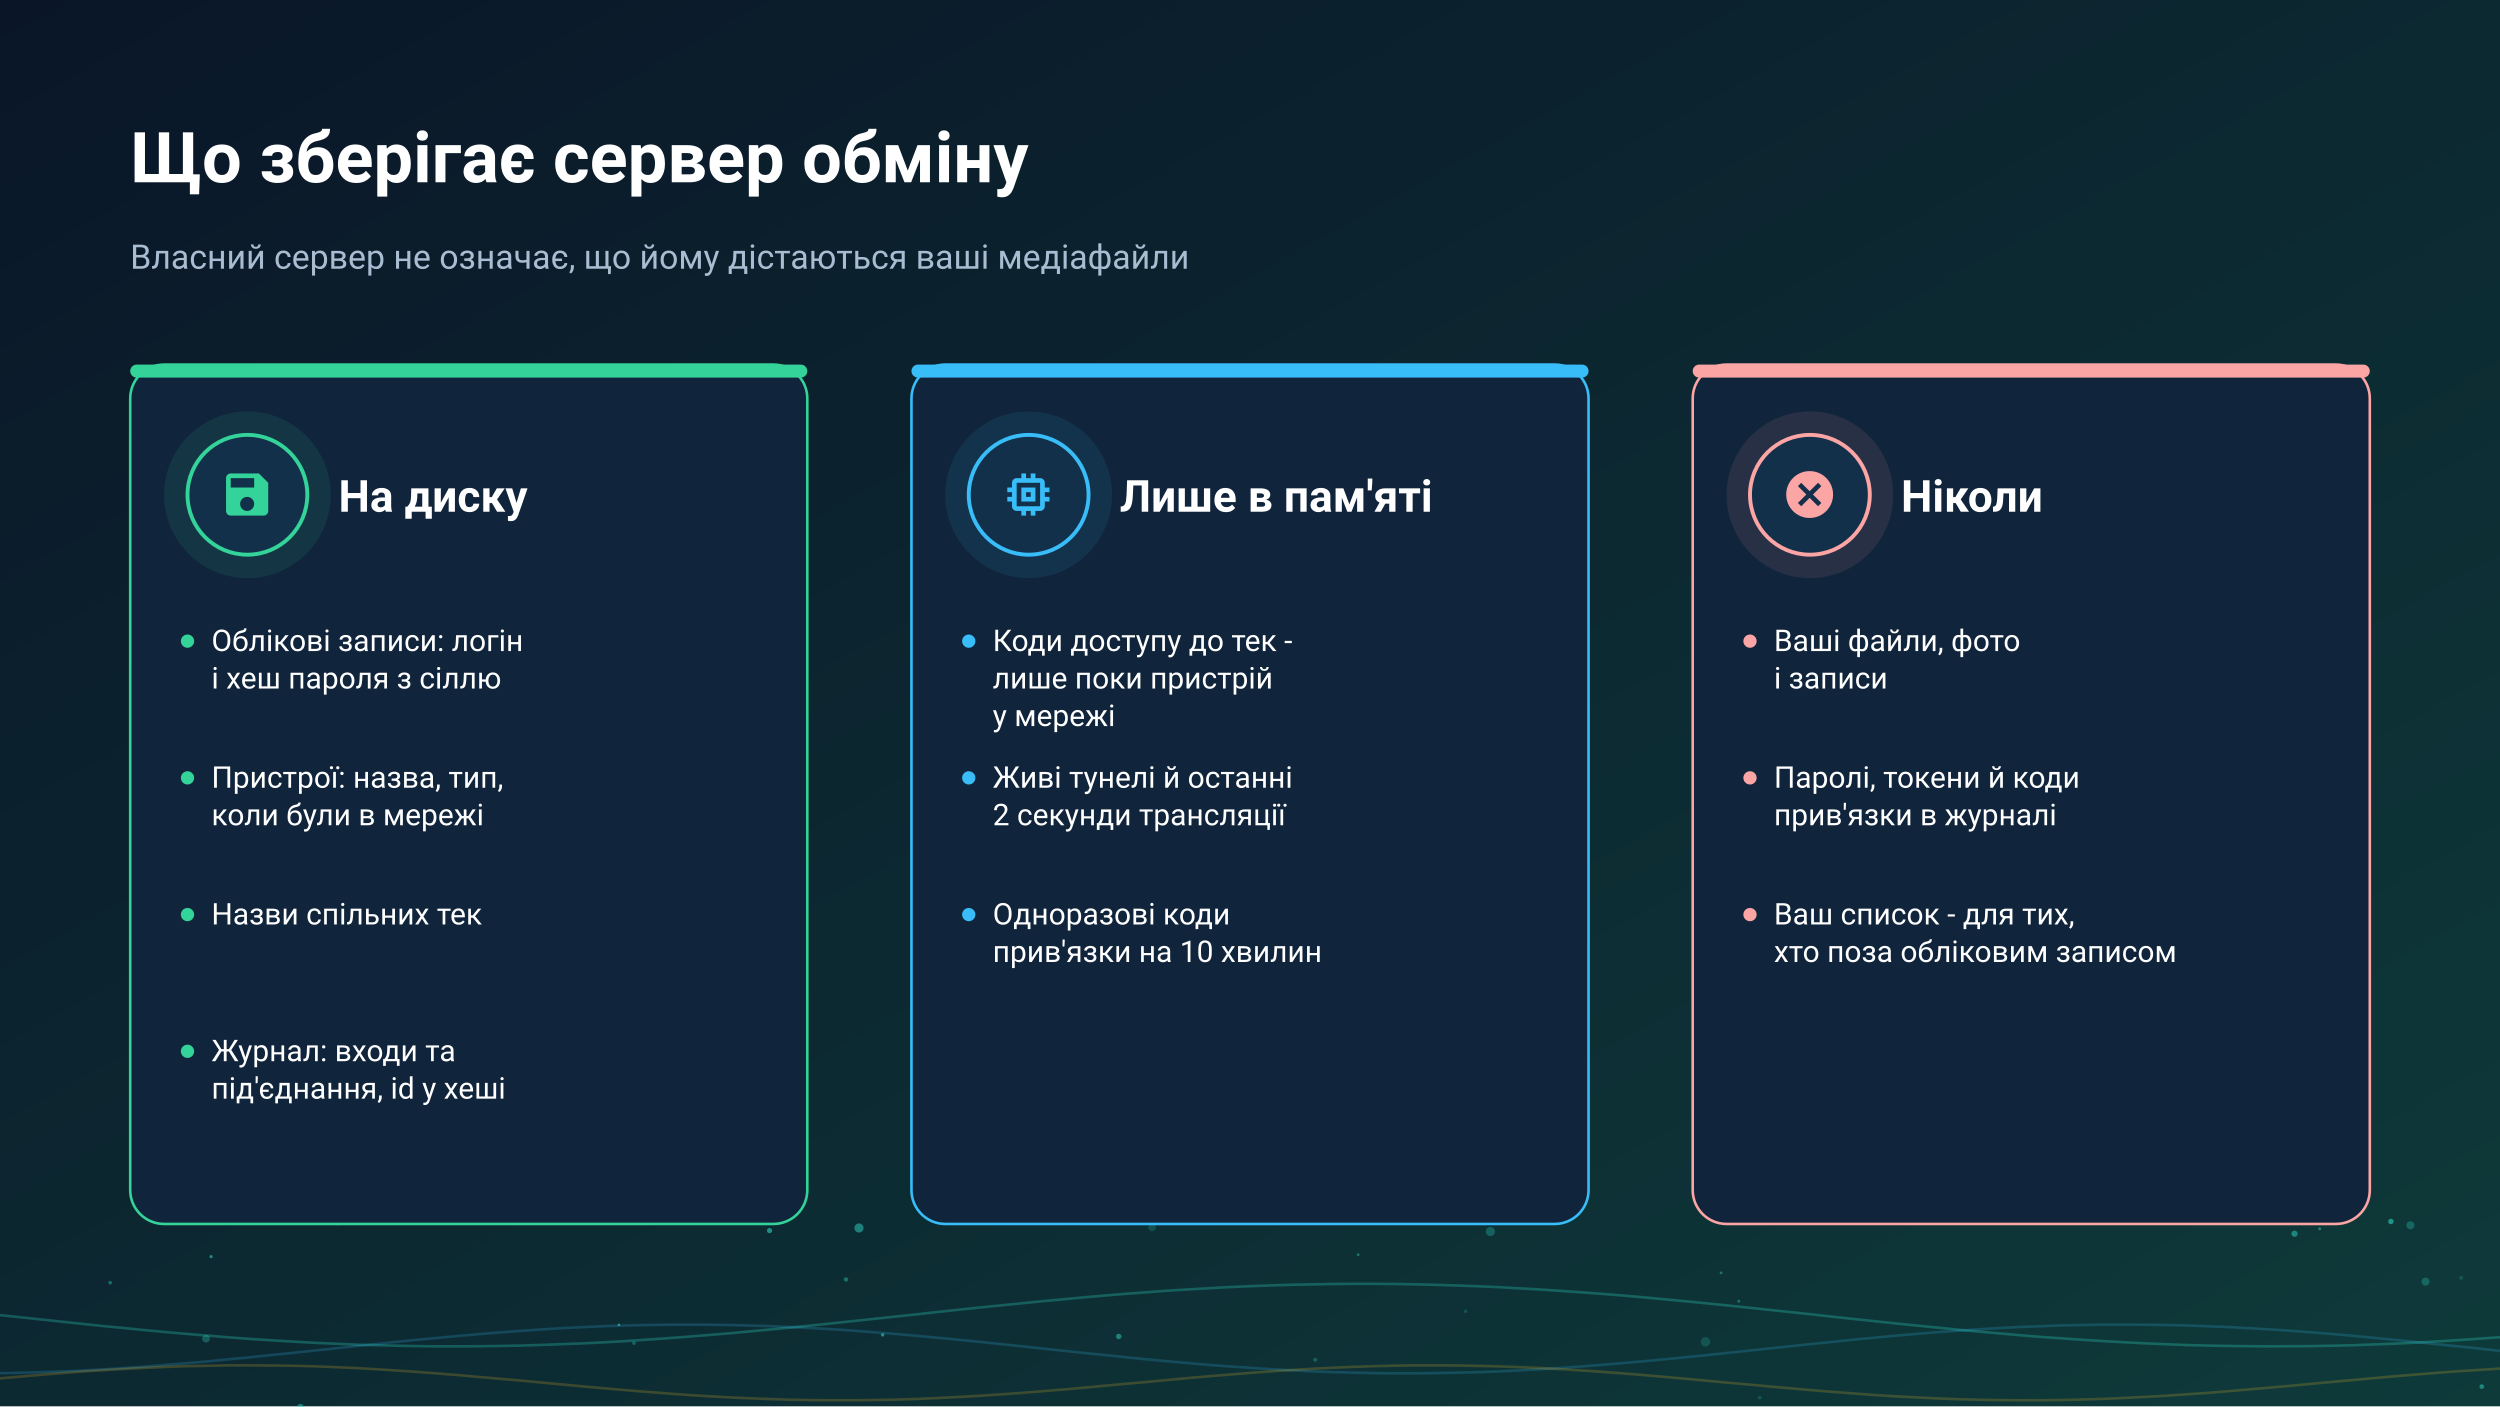
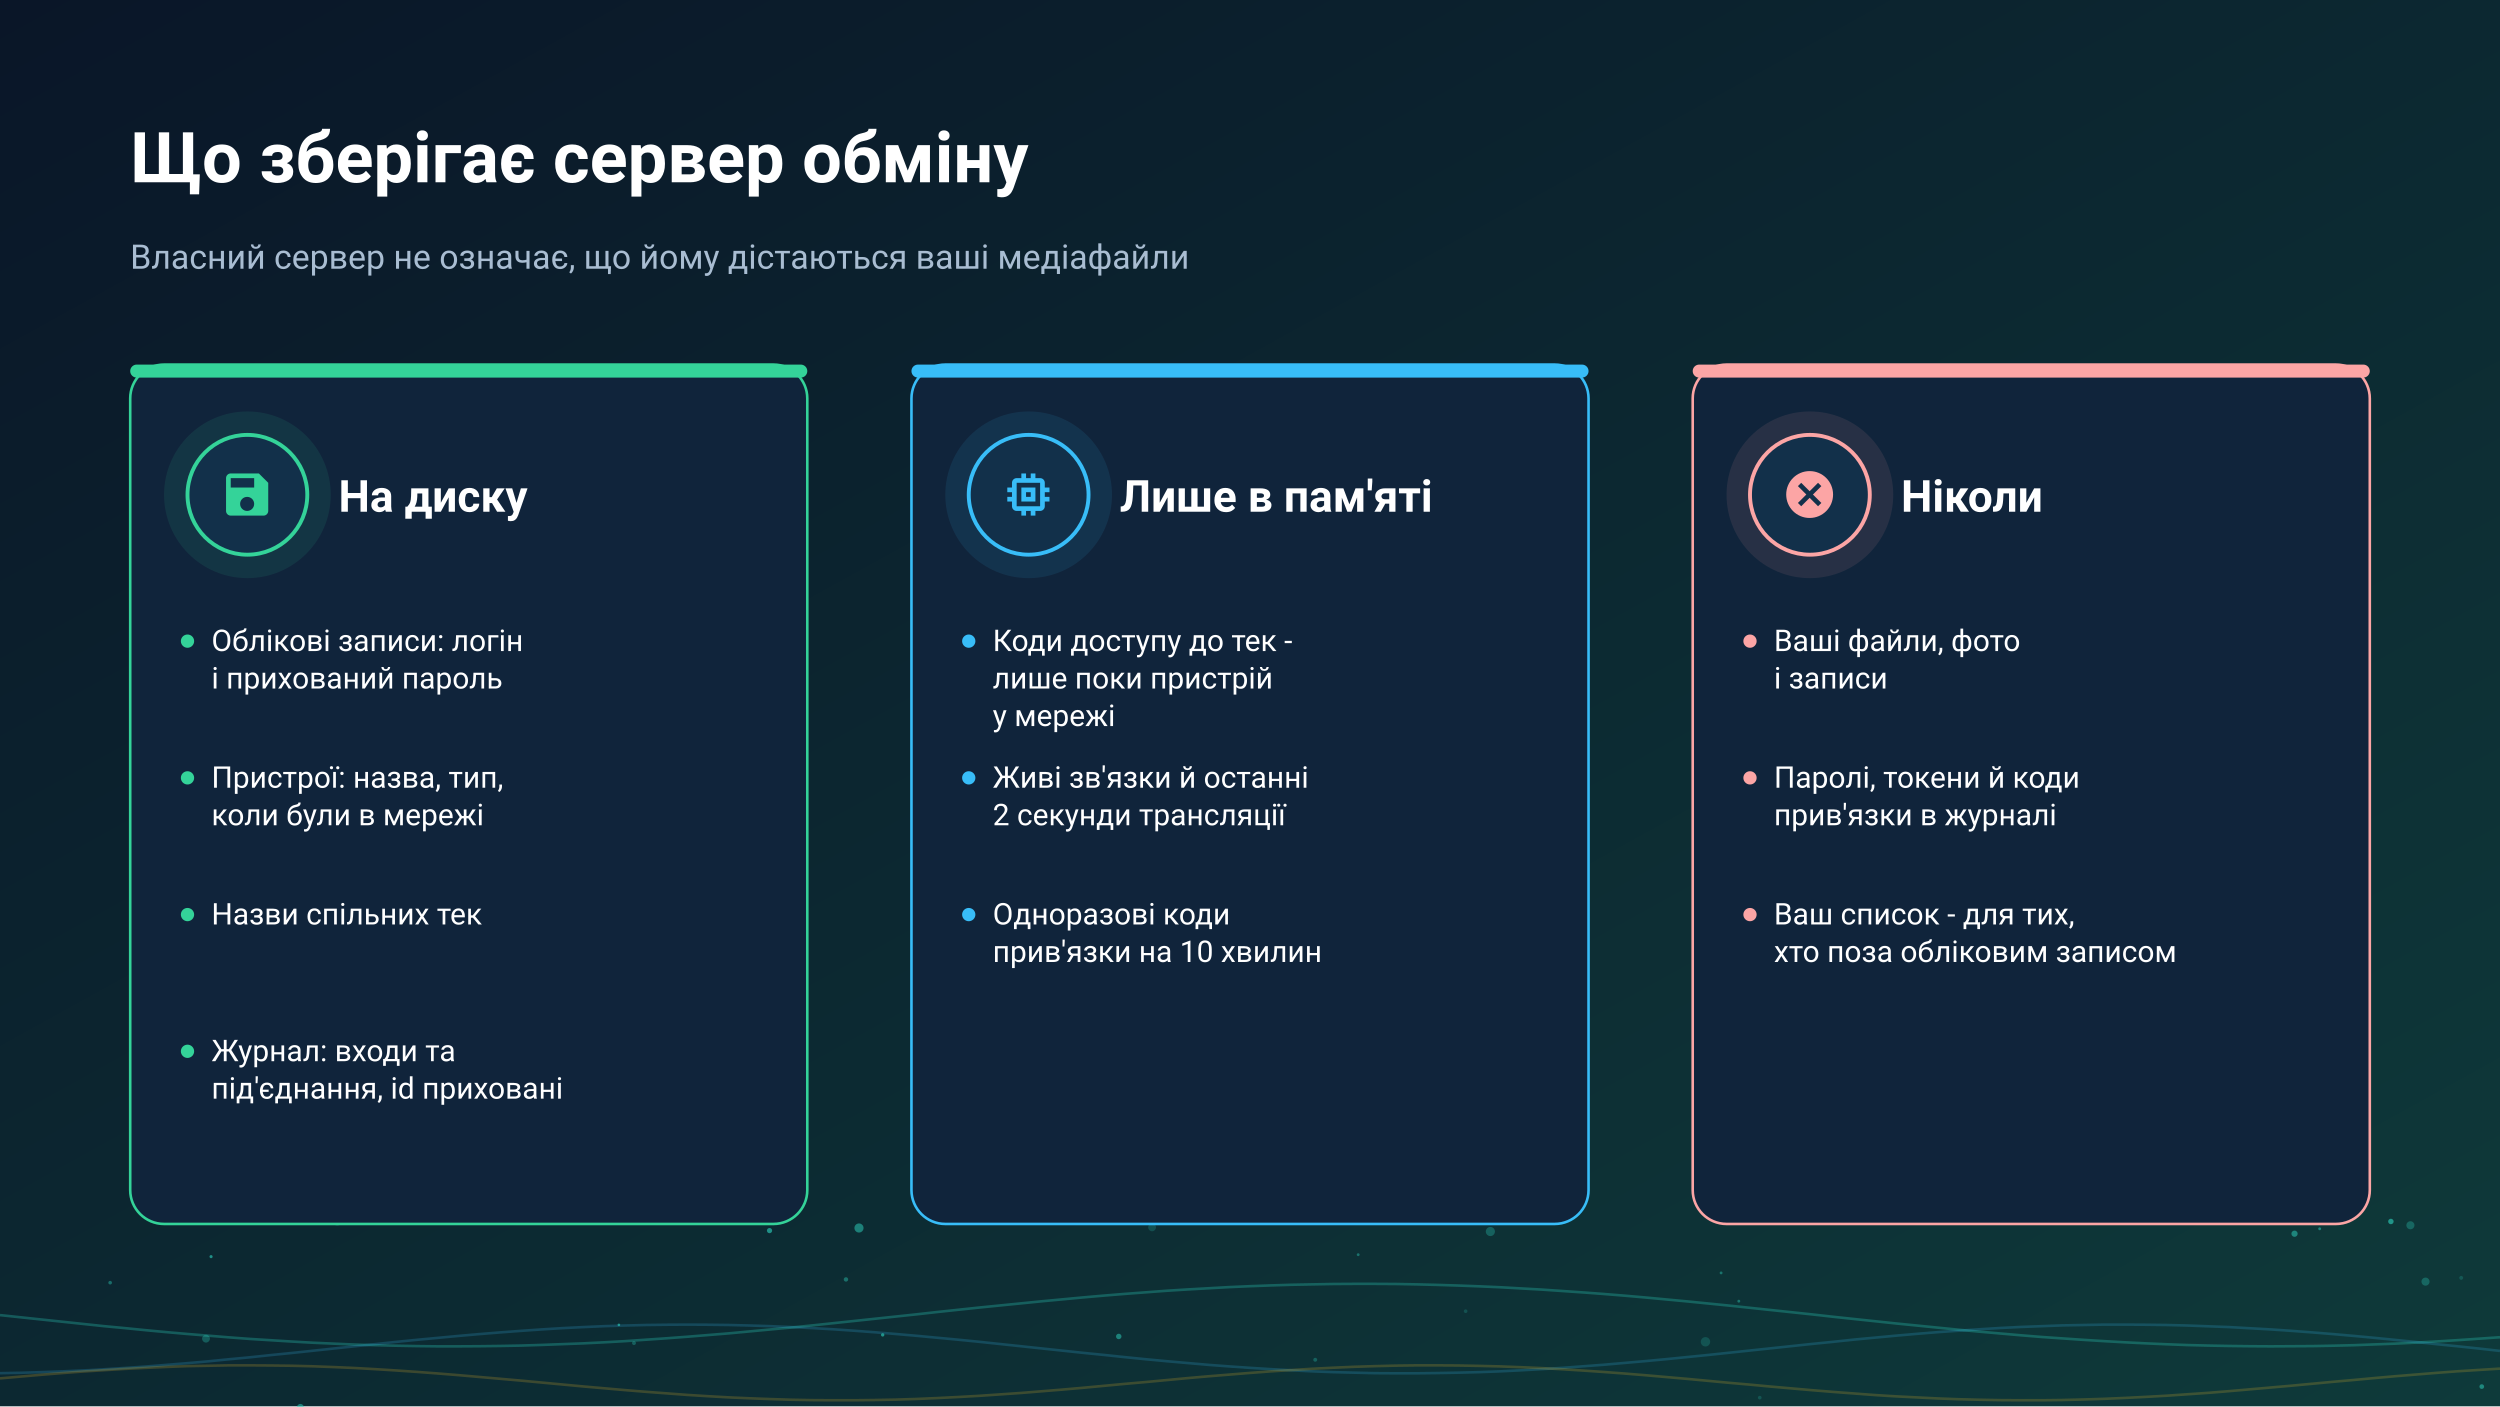
<svg xmlns="http://www.w3.org/2000/svg" viewBox="0 0 1920 1080" width="1920" height="1080" role="img" aria-labelledby="t d" lang="uk">
  <defs>
    <marker id="arr-control" viewBox="0 0 10 10" refX="8.5" refY="5" markerWidth="7" markerHeight="7" orient="auto">
      <path d="M0 0L10 5L0 10z" fill="#38bdf8" />
    </marker>
    <marker id="arr-control-s" viewBox="0 0 10 10" refX="1.5" refY="5" markerWidth="7" markerHeight="7" orient="auto">
      <path d="M10 0L0 5L10 10z" fill="#38bdf8" />
    </marker>
    <marker id="arr-tunnel" viewBox="0 0 10 10" refX="8.5" refY="5" markerWidth="7" markerHeight="7" orient="auto">
      <path d="M0 0L10 5L0 10z" fill="#34d399" />
    </marker>
    <marker id="arr-tunnel-s" viewBox="0 0 10 10" refX="1.5" refY="5" markerWidth="7" markerHeight="7" orient="auto">
      <path d="M10 0L0 5L10 10z" fill="#34d399" />
    </marker>
    <marker id="arr-media" viewBox="0 0 10 10" refX="8.5" refY="5" markerWidth="7" markerHeight="7" orient="auto">
      <path d="M0 0L10 5L0 10z" fill="#fbbf24" />
    </marker>
    <marker id="arr-media-s" viewBox="0 0 10 10" refX="1.5" refY="5" markerWidth="7" markerHeight="7" orient="auto">
      <path d="M10 0L0 5L10 10z" fill="#fbbf24" />
    </marker>
    <marker id="arr-lan" viewBox="0 0 10 10" refX="8.5" refY="5" markerWidth="7" markerHeight="7" orient="auto">
      <path d="M0 0L10 5L0 10z" fill="#c4b5fd" />
    </marker>
    <marker id="arr-lan-s" viewBox="0 0 10 10" refX="1.5" refY="5" markerWidth="7" markerHeight="7" orient="auto">
      <path d="M10 0L0 5L10 10z" fill="#c4b5fd" />
    </marker>
    <marker id="arr-danger" viewBox="0 0 10 10" refX="8.5" refY="5" markerWidth="7" markerHeight="7" orient="auto">
      <path d="M0 0L10 5L0 10z" fill="#fca5a5" />
    </marker>
    <marker id="arr-danger-s" viewBox="0 0 10 10" refX="1.5" refY="5" markerWidth="7" markerHeight="7" orient="auto">
      <path d="M10 0L0 5L10 10z" fill="#fca5a5" />
    </marker>
    <marker id="arr-server" viewBox="0 0 10 10" refX="8.5" refY="5" markerWidth="7" markerHeight="7" orient="auto">
      <path d="M0 0L10 5L0 10z" fill="#2dd4bf" />
    </marker>
    <marker id="arr-server-s" viewBox="0 0 10 10" refX="1.5" refY="5" markerWidth="7" markerHeight="7" orient="auto">
      <path d="M10 0L0 5L10 10z" fill="#2dd4bf" />
    </marker>
    <marker id="arr-muted" viewBox="0 0 10 10" refX="8.5" refY="5" markerWidth="7" markerHeight="7" orient="auto">
      <path d="M0 0L10 5L0 10z" fill="#a9bdd2" />
    </marker>
    <marker id="arr-muted-s" viewBox="0 0 10 10" refX="1.5" refY="5" markerWidth="7" markerHeight="7" orient="auto">
      <path d="M10 0L0 5L10 10z" fill="#a9bdd2" />
    </marker>
    <marker id="arr-text" viewBox="0 0 10 10" refX="8.5" refY="5" markerWidth="7" markerHeight="7" orient="auto">
      <path d="M0 0L10 5L0 10z" fill="#ffffff" />
    </marker>
    <marker id="arr-text-s" viewBox="0 0 10 10" refX="1.5" refY="5" markerWidth="7" markerHeight="7" orient="auto">
      <path d="M10 0L0 5L10 10z" fill="#ffffff" />
    </marker>
    <filter id="soft" x="-20%" y="-20%" width="140%" height="140%">
      <feDropShadow dx="0" dy="4" stdDeviation="8" flood-color="#000" flood-opacity="0.18" />
    </filter>
    <filter id="glow" x="-50%" y="-50%" width="200%" height="200%">
      <feGaussianBlur stdDeviation="14" />
    </filter>
    <linearGradient id="bgGrad" x1="0" y1="0" x2="1" y2="1">
      <stop offset="0" stop-color="#0a1628" />
      <stop offset="1" stop-color="#0e3a3a" />
    </linearGradient>
    <radialGradient id="hub" cx="0.5" cy="0.5" r="0.5">
      <stop offset="0" stop-color="#2dd4bf" stop-opacity="0.55" />
      <stop offset="1" stop-color="#2dd4bf" stop-opacity="0" />
    </radialGradient>
  </defs>
  <rect width="1920" height="1080" fill="url(#bgGrad)" />
  <g aria-hidden="true">
    <polyline points="0 1010 16 1011.7 32 1013.4 48 1015.1 64 1016.8 80 1018.5 96 1020 112 1021.6 128 1023.1 144 1024.5 160 1025.8 176 1027.1 192 1028.3 208 1029.3 224 1030.3 240 1031.2 256 1031.9 272 1032.6 288 1033.1 304 1033.5 320 1033.8 336 1034 352 1034 368 1033.9 384 1033.7 400 1033.4 416 1032.9 432 1032.3 448 1031.7 464 1030.9 480 1030 496 1028.9 512 1027.8 528 1026.6 544 1025.3 560 1024 576 1022.5 592 1021 608 1019.5 624 1017.9 640 1016.2 656 1014.5 672 1012.8 688 1011.1 704 1009.4 720 1007.6 736 1005.9 752 1004.2 768 1002.6 784 1001 800 999.4 816 997.9 832 996.4 848 995 864 993.7 880 992.5 896 991.3 912 990.3 928 989.4 944 988.5 960 987.8 976 987.2 992 986.7 1008 986.4 1024 986.1 1040 986 1056 986 1072 986.1 1088 986.4 1104 986.8 1120 987.3 1136 987.9 1152 988.6 1168 989.5 1184 990.4 1200 991.5 1216 992.6 1232 993.8 1248 995.1 1264 996.5 1280 998 1296 999.5 1312 1001.1 1328 1002.7 1344 1004.4 1360 1006.1 1376 1007.8 1392 1009.5 1408 1011.3 1424 1013 1440 1014.7 1456 1016.4 1472 1018 1488 1019.6 1504 1021.2 1520 1022.7 1536 1024.1 1552 1025.5 1568 1026.8 1584 1027.9 1600 1029 1616 1030 1632 1030.9 1648 1031.7 1664 1032.4 1680 1033 1696 1033.4 1712 1033.7 1728 1033.9 1744 1034 1760 1033.9 1776 1033.8 1792 1033.5 1808 1033.1 1824 1032.5 1840 1031.9 1856 1031.1 1872 1030.2 1888 1029.2 1904 1028.1 1920 1027" fill="none" stroke="#2dd4bf" stroke-width="2" opacity="0.3" />
    <polyline points="0 1054.6 16 1054.3 32 1053.8 48 1053.2 64 1052.5 80 1051.6 96 1050.6 112 1049.5 128 1048.2 144 1046.9 160 1045.5 176 1043.9 192 1042.4 208 1040.7 224 1039.1 240 1037.4 256 1035.7 272 1034 288 1032.3 304 1030.6 320 1029 336 1027.5 352 1026 368 1024.6 384 1023.3 400 1022.1 416 1021 432 1020 448 1019.2 464 1018.5 480 1018 496 1017.6 512 1017.4 528 1017.3 544 1017.4 560 1017.6 576 1018 592 1018.5 608 1019.2 624 1020 640 1020.9 656 1022 672 1023.2 688 1024.5 704 1025.9 720 1027.4 736 1028.9 752 1030.5 768 1032.2 784 1033.9 800 1035.6 816 1037.3 832 1039 848 1040.6 864 1042.3 880 1043.9 896 1045.4 912 1046.8 928 1048.2 944 1049.4 960 1050.5 976 1051.5 992 1052.4 1008 1053.2 1024 1053.8 1040 1054.2 1056 1054.6 1072 1054.7 1088 1054.7 1104 1054.5 1120 1054.2 1136 1053.8 1152 1053.2 1168 1052.4 1184 1051.5 1200 1050.5 1216 1049.3 1232 1048.1 1248 1046.7 1264 1045.3 1280 1043.8 1296 1042.2 1312 1040.6 1328 1038.9 1344 1037.2 1360 1035.5 1376 1033.8 1392 1032.1 1408 1030.5 1424 1028.8 1440 1027.3 1456 1025.8 1472 1024.4 1488 1023.1 1504 1022 1520 1020.9 1536 1019.9 1552 1019.1 1568 1018.5 1584 1017.9 1600 1017.6 1616 1017.3 1632 1017.3 1648 1017.4 1664 1017.6 1680 1018 1696 1018.6 1712 1019.2 1728 1020.1 1744 1021 1760 1022.1 1776 1023.3 1792 1024.6 1808 1026 1824 1027.5 1840 1029.1 1856 1030.7 1872 1032.4 1888 1034 1904 1035.7 1920 1037.5" fill="none" stroke="#38bdf8" stroke-width="2" opacity="0.2" />
    <polyline points="0 1058.6 16 1057.2 32 1055.8 48 1054.5 64 1053.3 80 1052.3 96 1051.3 112 1050.5 128 1049.8 144 1049.2 160 1048.9 176 1048.6 192 1048.6 208 1048.7 224 1048.9 240 1049.3 256 1049.9 272 1050.6 288 1051.5 304 1052.5 320 1053.6 336 1054.8 352 1056.1 368 1057.5 384 1058.9 400 1060.3 416 1061.8 432 1063.3 448 1064.8 464 1066.2 480 1067.6 496 1068.9 512 1070.1 528 1071.3 544 1072.3 560 1073.2 576 1073.9 592 1074.5 608 1075 624 1075.3 640 1075.4 656 1075.4 672 1075.2 688 1074.9 704 1074.4 720 1073.7 736 1072.9 752 1072 768 1070.9 784 1069.8 800 1068.5 816 1067.2 832 1065.8 848 1064.3 864 1062.8 880 1061.4 896 1059.9 912 1058.4 928 1057 944 1055.7 960 1054.4 976 1053.2 992 1052.2 1008 1051.2 1024 1050.4 1040 1049.7 1056 1049.2 1072 1048.8 1088 1048.6 1104 1048.6 1120 1048.7 1136 1049 1152 1049.4 1168 1050 1184 1050.7 1200 1051.6 1216 1052.6 1232 1053.7 1248 1054.9 1264 1056.2 1280 1057.6 1296 1059 1312 1060.5 1328 1062 1344 1063.4 1360 1064.9 1376 1066.3 1392 1067.7 1408 1069 1424 1070.2 1440 1071.4 1456 1072.4 1472 1073.2 1488 1074 1504 1074.6 1520 1075 1536 1075.3 1552 1075.4 1568 1075.4 1584 1075.2 1600 1074.8 1616 1074.3 1632 1073.6 1648 1072.8 1664 1071.9 1680 1070.8 1696 1069.7 1712 1068.4 1728 1067 1744 1065.6 1760 1064.2 1776 1062.7 1792 1061.2 1808 1059.8 1824 1058.3 1840 1056.9 1856 1055.6 1872 1054.3 1888 1053.1 1904 1052.1 1920 1051.1" fill="none" stroke="#fbbf24" stroke-width="2" opacity="0.2" />
    <circle cx="649.7" cy="982.6" r="1.7" fill="#2dd4bf" stroke="none" stroke-width="2" opacity="0.4" />
    <circle cx="889.8" cy="1124.2" r="1.4" fill="#2dd4bf" stroke="none" stroke-width="2" opacity="0.6" />
    <circle cx="1144.6" cy="945.8" r="3.5" fill="#2dd4bf" stroke="none" stroke-width="2" opacity="0.3" />
    <circle cx="134.2" cy="935.6" r="2.3" fill="#2dd4bf" stroke="none" stroke-width="2" opacity="0.2" />
    <circle cx="1851.2" cy="941" r="3.1" fill="#2dd4bf" stroke="none" stroke-width="2" opacity="0.3" />
    <circle cx="924" cy="936.4" r="3.2" fill="#2dd4bf" stroke="none" stroke-width="2" opacity="0.5" />
    <circle cx="364.7" cy="1083.3" r="1.6" fill="#2dd4bf" stroke="none" stroke-width="2" opacity="0.5" />
    <circle cx="1781.5" cy="943.7" r="1.1" fill="#2dd4bf" stroke="none" stroke-width="2" opacity="0.5" />
    <circle cx="591" cy="945.1" r="2" fill="#2dd4bf" stroke="none" stroke-width="2" opacity="0.6" />
    <circle cx="330.5" cy="1093.5" r="1.5" fill="#2dd4bf" stroke="none" stroke-width="2" opacity="0.5" />
    <circle cx="659.7" cy="943.1" r="3.5" fill="#2dd4bf" stroke="none" stroke-width="2" opacity="0.5" />
    <circle cx="1043.1" cy="963.6" r="1.1" fill="#2dd4bf" stroke="none" stroke-width="2" opacity="0.4" />
    <circle cx="1219.8" cy="1114.1" r="3.6" fill="#2dd4bf" stroke="none" stroke-width="2" opacity="0.6" />
    <circle cx="486.9" cy="1031.5" r="1.5" fill="#2dd4bf" stroke="none" stroke-width="2" opacity="0.3" />
    <circle cx="859.2" cy="1026.4" r="2.1" fill="#2dd4bf" stroke="none" stroke-width="2" opacity="0.5" />
    <circle cx="1335.4" cy="999.3" r="1.1" fill="#2dd4bf" stroke="none" stroke-width="2" opacity="0.4" />
    <circle cx="162.1" cy="965.1" r="1.2" fill="#2dd4bf" stroke="none" stroke-width="2" opacity="0.6" />
    <circle cx="1309.8" cy="1030.5" r="3.6" fill="#2dd4bf" stroke="none" stroke-width="2" opacity="0.2" />
    <circle cx="1720.2" cy="923.5" r="3.4" fill="#2dd4bf" stroke="none" stroke-width="2" opacity="0.3" />
    <circle cx="182.5" cy="1139.5" r="1.6" fill="#2dd4bf" stroke="none" stroke-width="2" opacity="0.6" />
    <circle cx="1351.5" cy="1073.4" r="1.4" fill="#2dd4bf" stroke="none" stroke-width="2" opacity="0.2" />
    <circle cx="224.5" cy="933.4" r="2.3" fill="#2dd4bf" stroke="none" stroke-width="2" opacity="0.5" />
    <circle cx="1762.2" cy="947.5" r="2.4" fill="#2dd4bf" stroke="none" stroke-width="2" opacity="0.5" />
    <circle cx="677.9" cy="1025.2" r="1.3" fill="#2dd4bf" stroke="none" stroke-width="2" opacity="0.6" />
    <circle cx="158.2" cy="1028.1" r="3" fill="#2dd4bf" stroke="none" stroke-width="2" opacity="0.3" />
    <circle cx="259" cy="938.1" r="3.2" fill="#2dd4bf" stroke="none" stroke-width="2" opacity="0.2" />
    <circle cx="1730.6" cy="1099.4" r="1.2" fill="#2dd4bf" stroke="none" stroke-width="2" opacity="0.3" />
    <circle cx="1151.2" cy="1100.4" r="1.4" fill="#2dd4bf" stroke="none" stroke-width="2" opacity="0.4" />
    <circle cx="475.3" cy="1017.5" r="1" fill="#2dd4bf" stroke="none" stroke-width="2" opacity="0.6" />
    <circle cx="403.7" cy="1134.9" r="2" fill="#2dd4bf" stroke="none" stroke-width="2" opacity="0.2" />
    <circle cx="1321.8" cy="977.6" r="1.1" fill="#2dd4bf" stroke="none" stroke-width="2" opacity="0.4" />
    <circle cx="1862.8" cy="984.3" r="3.1" fill="#2dd4bf" stroke="none" stroke-width="2" opacity="0.3" />
    <circle cx="1757" cy="1123.3" r="1.8" fill="#2dd4bf" stroke="none" stroke-width="2" opacity="0.4" />
    <circle cx="466.2" cy="1117.6" r="3.2" fill="#2dd4bf" stroke="none" stroke-width="2" opacity="0.4" />
    <circle cx="1620.4" cy="923.8" r="1.4" fill="#2dd4bf" stroke="none" stroke-width="2" opacity="0.3" />
    <circle cx="1890.2" cy="981.4" r="1.5" fill="#2dd4bf" stroke="none" stroke-width="2" opacity="0.2" />
    <circle cx="1836.2" cy="938.1" r="2.1" fill="#2dd4bf" stroke="none" stroke-width="2" opacity="0.6" />
    <circle cx="884.8" cy="942.6" r="3" fill="#2dd4bf" stroke="none" stroke-width="2" opacity="0.2" />
    <circle cx="230.7" cy="1080.9" r="2.7" fill="#2dd4bf" stroke="none" stroke-width="2" opacity="0.5" />
    <circle cx="84.6" cy="985.1" r="1.4" fill="#2dd4bf" stroke="none" stroke-width="2" opacity="0.4" />
    <circle cx="1906" cy="1064.9" r="1.8" fill="#2dd4bf" stroke="none" stroke-width="2" opacity="0.5" />
    <circle cx="1010.1" cy="1044.3" r="1.5" fill="#2dd4bf" stroke="none" stroke-width="2" opacity="0.3" />
    <circle cx="1125.6" cy="1007" r="1.4" fill="#2dd4bf" stroke="none" stroke-width="2" opacity="0.2" />
    <circle cx="1598.6" cy="935.3" r="1.1" fill="#2dd4bf" stroke="none" stroke-width="2" opacity="0.3" />
    <circle cx="115.8" cy="1126.9" r="2.6" fill="#2dd4bf" stroke="none" stroke-width="2" opacity="0.5" />
    <circle cx="1634.5" cy="1120.8" r="3.5" fill="#2dd4bf" stroke="none" stroke-width="2" opacity="0.5" />
  </g>
  <text x="100" y="140" font-family="'Segoe UI', Roboto, 'Noto Sans', 'Helvetica Neue', Arial, sans-serif" font-size="54" font-weight="700" fill="#ffffff" text-anchor="start">
    <tspan x="100" dy="0">Що зберігає сервер обміну</tspan>
  </text>
  <text x="100" y="206.4" font-family="'Segoe UI', Roboto, 'Noto Sans', 'Helvetica Neue', Arial, sans-serif" font-size="26" font-weight="400" fill="#a9bdd2" text-anchor="start">
    <tspan x="100" dy="0">Власний сервер не означає, що йому дістаються ваші медіафайли</tspan>
  </text>
  <rect x="100" y="280" width="520" height="660" rx="26" fill="#10243b" stroke="#34d399" stroke-width="2" />
  <rect x="100" y="280" width="520" height="10" rx="5" fill="#34d399" stroke="none" stroke-width="1.5" />
  <g>
    <circle cx="190" cy="380" r="64" fill="#34d399" stroke="none" stroke-width="2" opacity="0.1" />
    <circle cx="190" cy="380" r="46" fill="#12304a" stroke="#34d399" stroke-width="3" />
    <g transform="translate(168.2 358.2) scale(1.8)">
      <path d="M17 3H5c-1.11 0-2 .9-2 2v14c0 1.1.89 2 2 2h14c1.1 0 2-.9 2-2V7l-4-4zm-5 16c-1.66 0-3-1.34-3-3s1.34-3 3-3 3 1.34 3 3-1.34 3-3 3zm3-10H5V5h10v4z" fill="#34d399" />
    </g>
  </g>
  <text x="260" y="393" font-family="'Segoe UI', Roboto, 'Noto Sans', 'Helvetica Neue', Arial, sans-serif" font-size="34" font-weight="700" fill="#ffffff" text-anchor="start">
    <tspan x="260" dy="0">На диску</tspan>
  </text>
  <circle cx="144" cy="492.4" r="5.1" fill="#34d399" stroke="none" stroke-width="2" />
  <text x="162.4" y="500" font-family="'Segoe UI', Roboto, 'Noto Sans', 'Helvetica Neue', Arial, sans-serif" font-size="23" font-weight="400" fill="#ffffff" text-anchor="start">
    <tspan x="162.4" dy="0">Облікові записи: логін</tspan>
-     <tspan x="162.4" dy="28.8">і хеш пароля з сіллю</tspan>
+     <tspan x="162.4" dy="28.8">і прихований пароль</tspan>
  </text>
  <circle cx="144" cy="597.4" r="5.1" fill="#34d399" stroke="none" stroke-width="2" />
  <text x="162.4" y="605" font-family="'Segoe UI', Roboto, 'Noto Sans', 'Helvetica Neue', Arial, sans-serif" font-size="23" font-weight="400" fill="#ffffff" text-anchor="start">
    <tspan x="162.4" dy="0">Пристрої: назва, тип,</tspan>
    <tspan x="162.4" dy="28.8">коли були в мережі</tspan>
  </text>
  <circle cx="144" cy="702.4" r="5.1" fill="#34d399" stroke="none" stroke-width="2" />
  <text x="162.4" y="710" font-family="'Segoe UI', Roboto, 'Noto Sans', 'Helvetica Neue', Arial, sans-serif" font-size="23" font-weight="400" fill="#ffffff" text-anchor="start">
    <tspan x="162.4" dy="0">Назви спільних тек</tspan>
  </text>
  <circle cx="144" cy="807.4" r="5.1" fill="#34d399" stroke="none" stroke-width="2" />
  <text x="162.4" y="815" font-family="'Segoe UI', Roboto, 'Noto Sans', 'Helvetica Neue', Arial, sans-serif" font-size="23" font-weight="400" fill="#ffffff" text-anchor="start">
    <tspan x="162.4" dy="0">Журнал: входи та</tspan>
-     <tspan x="162.4" dy="28.8">під'єднання, id у хеші</tspan>
+     <tspan x="162.4" dy="28.8">під'єднання, id приховані</tspan>
  </text>
  <rect x="700" y="280" width="520" height="660" rx="26" fill="#10243b" stroke="#38bdf8" stroke-width="2" />
  <rect x="700" y="280" width="520" height="10" rx="5" fill="#38bdf8" stroke="none" stroke-width="1.5" />
  <g>
    <circle cx="790" cy="380" r="64" fill="#38bdf8" stroke="none" stroke-width="2" opacity="0.1" />
    <circle cx="790" cy="380" r="46" fill="#12304a" stroke="#38bdf8" stroke-width="3" />
    <g transform="translate(768.2 358.2) scale(1.8)">
      <path d="M15 9H9v6h6V9zm-2 4h-2v-2h2v2zm8-2V9h-2V7c0-1.1-.9-2-2-2h-2V3h-2v2h-2V3H9v2H7c-1.1 0-2 .9-2 2v2H3v2h2v2H3v2h2v2c0 1.1.9 2 2 2h2v2h2v-2h2v2h2v-2h2c1.1 0 2-.9 2-2v-2h2v-2h-2v-2h2zm-4 6H7V7h10v10z" fill="#38bdf8" />
    </g>
  </g>
  <text x="860" y="393" font-family="'Segoe UI', Roboto, 'Noto Sans', 'Helvetica Neue', Arial, sans-serif" font-size="34" font-weight="700" fill="#ffffff" text-anchor="start">
    <tspan x="860" dy="0">Лише в пам'яті</tspan>
  </text>
  <circle cx="744" cy="492.4" r="5.1" fill="#38bdf8" stroke="none" stroke-width="2" />
  <text x="762.4" y="500" font-family="'Segoe UI', Roboto, 'Noto Sans', 'Helvetica Neue', Arial, sans-serif" font-size="23" font-weight="400" fill="#ffffff" text-anchor="start">
    <tspan x="762.4" dy="0">Коди доступу до тек -</tspan>
    <tspan x="762.4" dy="28.8">лише поки пристрій</tspan>
    <tspan x="762.4" dy="28.8">у мережі</tspan>
  </text>
  <circle cx="744" cy="597.4" r="5.1" fill="#38bdf8" stroke="none" stroke-width="2" />
  <text x="762.4" y="605" font-family="'Segoe UI', Roboto, 'Noto Sans', 'Helvetica Neue', Arial, sans-serif" font-size="23" font-weight="400" fill="#ffffff" text-anchor="start">
-     <tspan x="762.4" dy="0">Живі тунелі й останні</tspan>
+     <tspan x="762.4" dy="0">Живі зв'язки й останні</tspan>
    <tspan x="762.4" dy="28.8">2 секунди трансляції</tspan>
  </text>
  <circle cx="744" cy="702.4" r="5.1" fill="#38bdf8" stroke="none" stroke-width="2" />
  <text x="762.4" y="710" font-family="'Segoe UI', Roboto, 'Noto Sans', 'Helvetica Neue', Arial, sans-serif" font-size="23" font-weight="400" fill="#ffffff" text-anchor="start">
    <tspan x="762.4" dy="0">Одноразові коди</tspan>
    <tspan x="762.4" dy="28.8">прив'язки на 10 хвилин</tspan>
  </text>
  <rect x="1300" y="280" width="520" height="660" rx="26" fill="#10243b" stroke="#fca5a5" stroke-width="2" />
  <rect x="1300" y="280" width="520" height="10" rx="5" fill="#fca5a5" stroke="none" stroke-width="1.5" />
  <g>
    <circle cx="1390" cy="380" r="64" fill="#fca5a5" stroke="none" stroke-width="2" opacity="0.1" />
    <circle cx="1390" cy="380" r="46" fill="#12304a" stroke="#fca5a5" stroke-width="3" />
    <g transform="translate(1368.2 358.2) scale(1.8)">
      <path d="M12 2C6.47 2 2 6.47 2 12s4.47 10 10 10 10-4.47 10-10S17.53 2 12 2zm5 13.59L15.59 17 12 13.41 8.41 17 7 15.59 10.59 12 7 8.41 8.41 7 12 10.59 15.59 7 17 8.41 13.41 12 17 15.59z" fill="#fca5a5" />
    </g>
  </g>
  <text x="1460" y="393" font-family="'Segoe UI', Roboto, 'Noto Sans', 'Helvetica Neue', Arial, sans-serif" font-size="34" font-weight="700" fill="#ffffff" text-anchor="start">
    <tspan x="1460" dy="0">Ніколи</tspan>
  </text>
  <circle cx="1344" cy="492.4" r="5.1" fill="#fca5a5" stroke="none" stroke-width="2" />
  <text x="1362.4" y="500" font-family="'Segoe UI', Roboto, 'Noto Sans', 'Helvetica Neue', Arial, sans-serif" font-size="23" font-weight="400" fill="#ffffff" text-anchor="start">
    <tspan x="1362.4" dy="0">Ваші файли, фото</tspan>
    <tspan x="1362.4" dy="28.8">і записи</tspan>
  </text>
  <circle cx="1344" cy="597.4" r="5.1" fill="#fca5a5" stroke="none" stroke-width="2" />
  <text x="1362.4" y="605" font-family="'Segoe UI', Roboto, 'Noto Sans', 'Helvetica Neue', Arial, sans-serif" font-size="23" font-weight="400" fill="#ffffff" text-anchor="start">
    <tspan x="1362.4" dy="0">Паролі, токени й коди</tspan>
    <tspan x="1362.4" dy="28.8">прив'язки в журналі</tspan>
  </text>
  <circle cx="1344" cy="702.4" r="5.1" fill="#fca5a5" stroke="none" stroke-width="2" />
  <text x="1362.4" y="710" font-family="'Segoe UI', Roboto, 'Noto Sans', 'Helvetica Neue', Arial, sans-serif" font-size="23" font-weight="400" fill="#ffffff" text-anchor="start">
    <tspan x="1362.4" dy="0">Ваш список - для тих,</tspan>
    <tspan x="1362.4" dy="28.8">хто поза обліковим записом</tspan>
  </text>
</svg>
